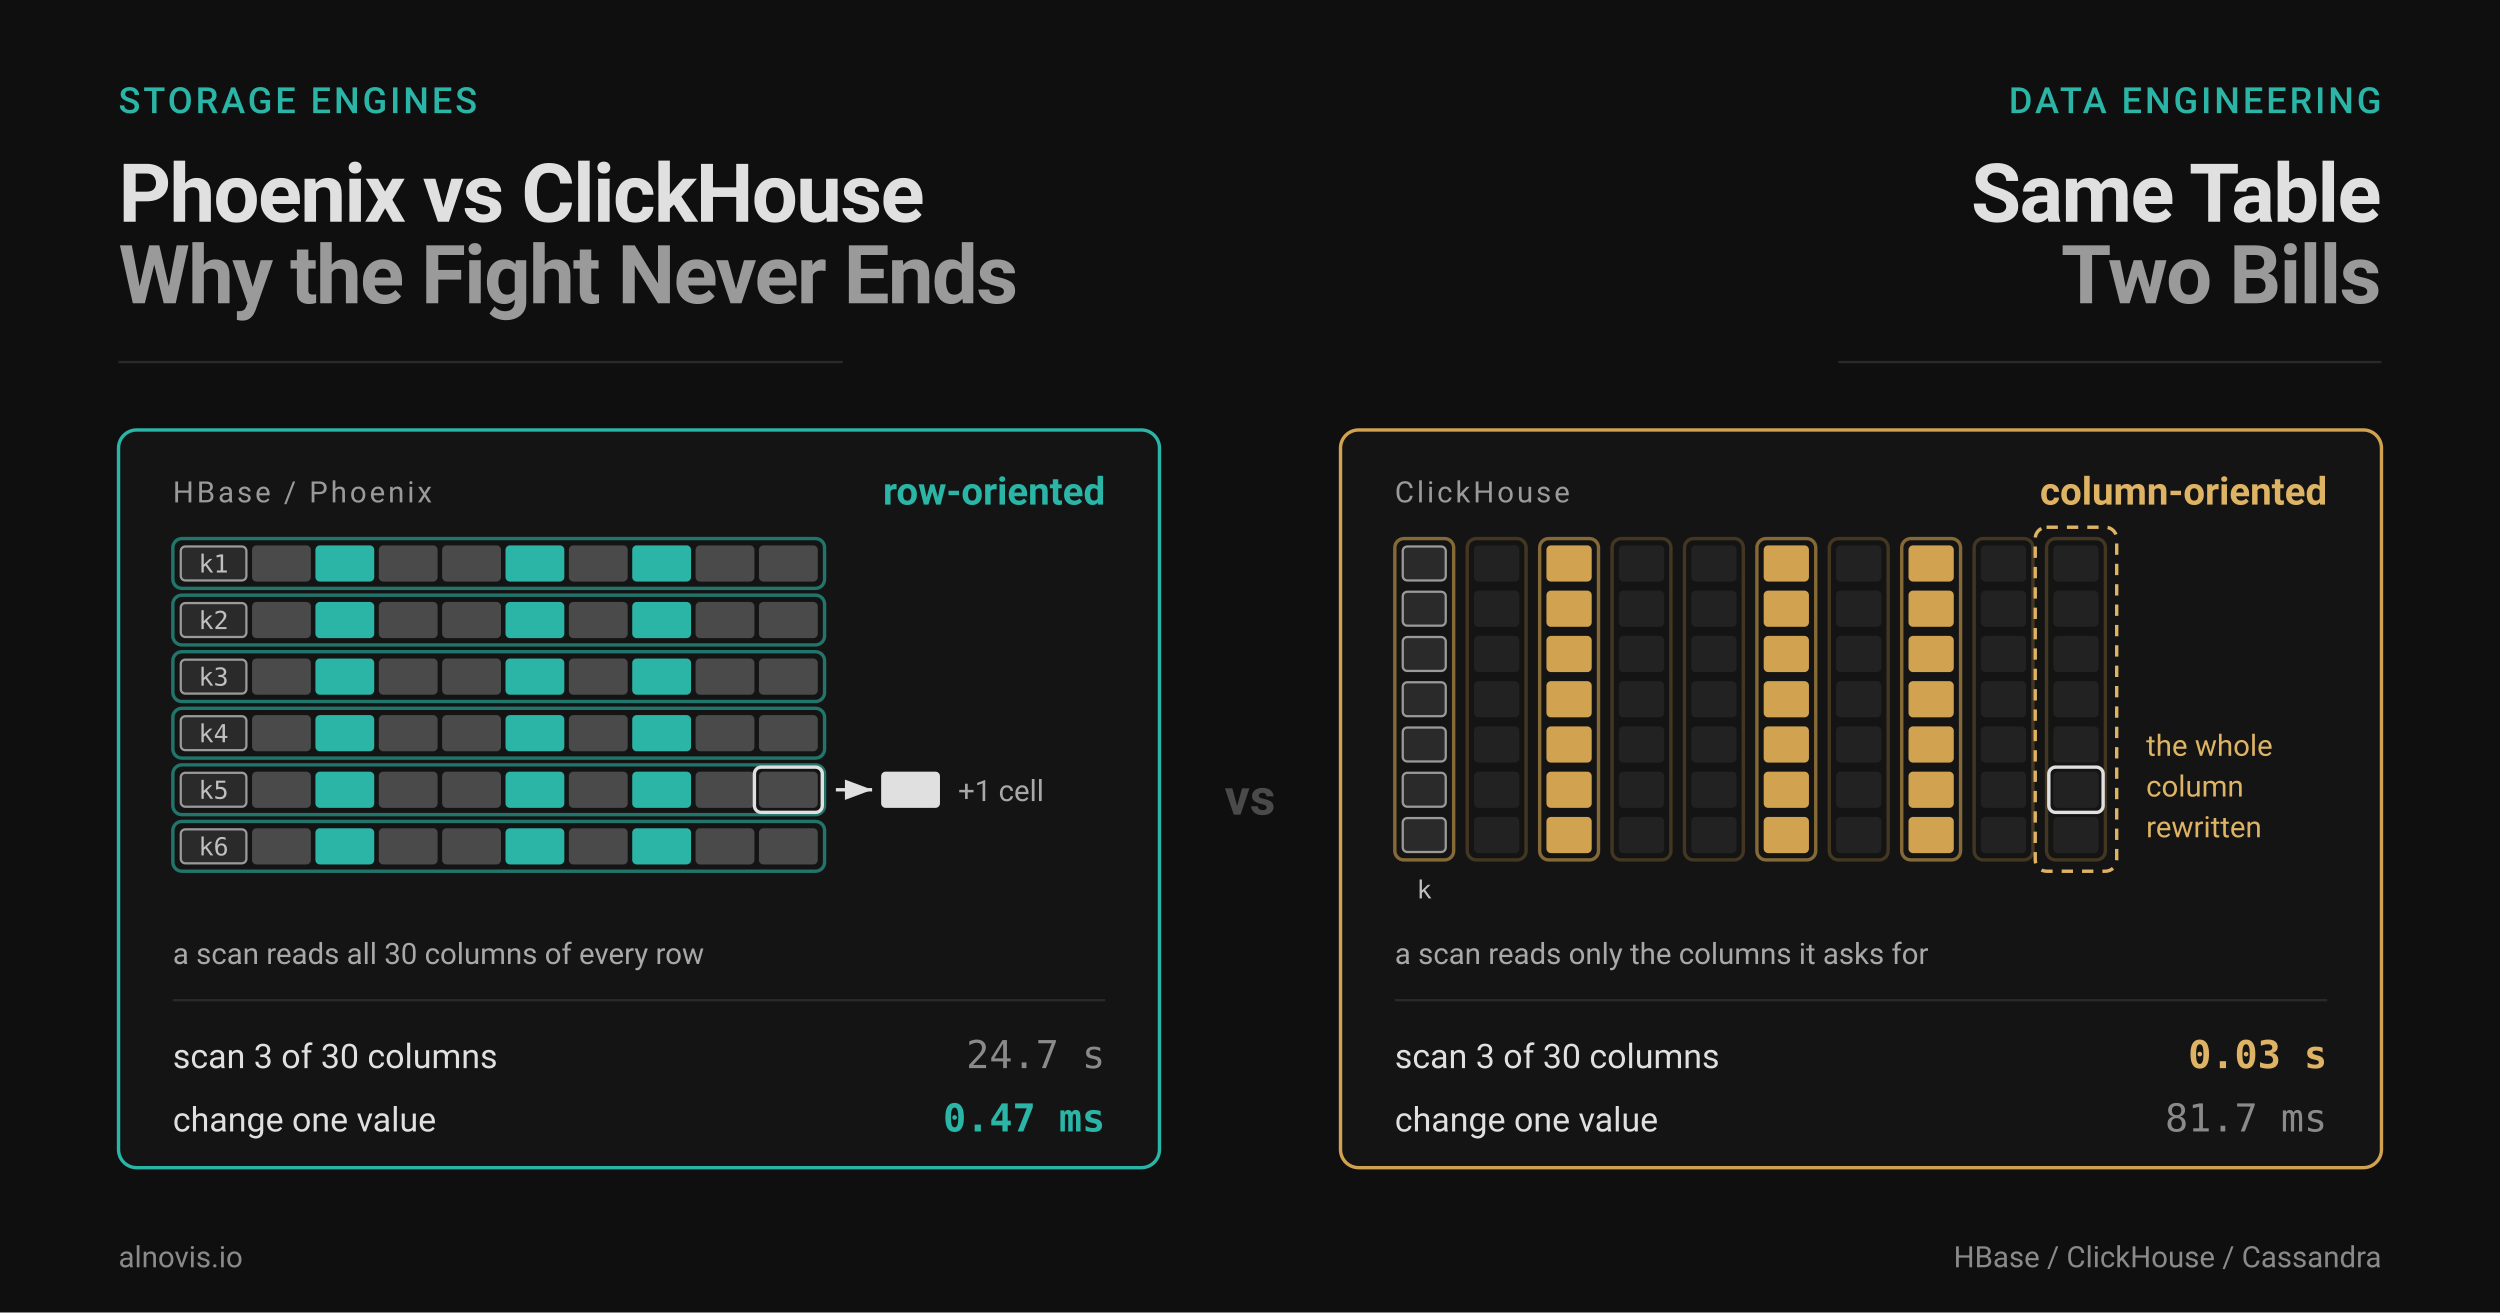
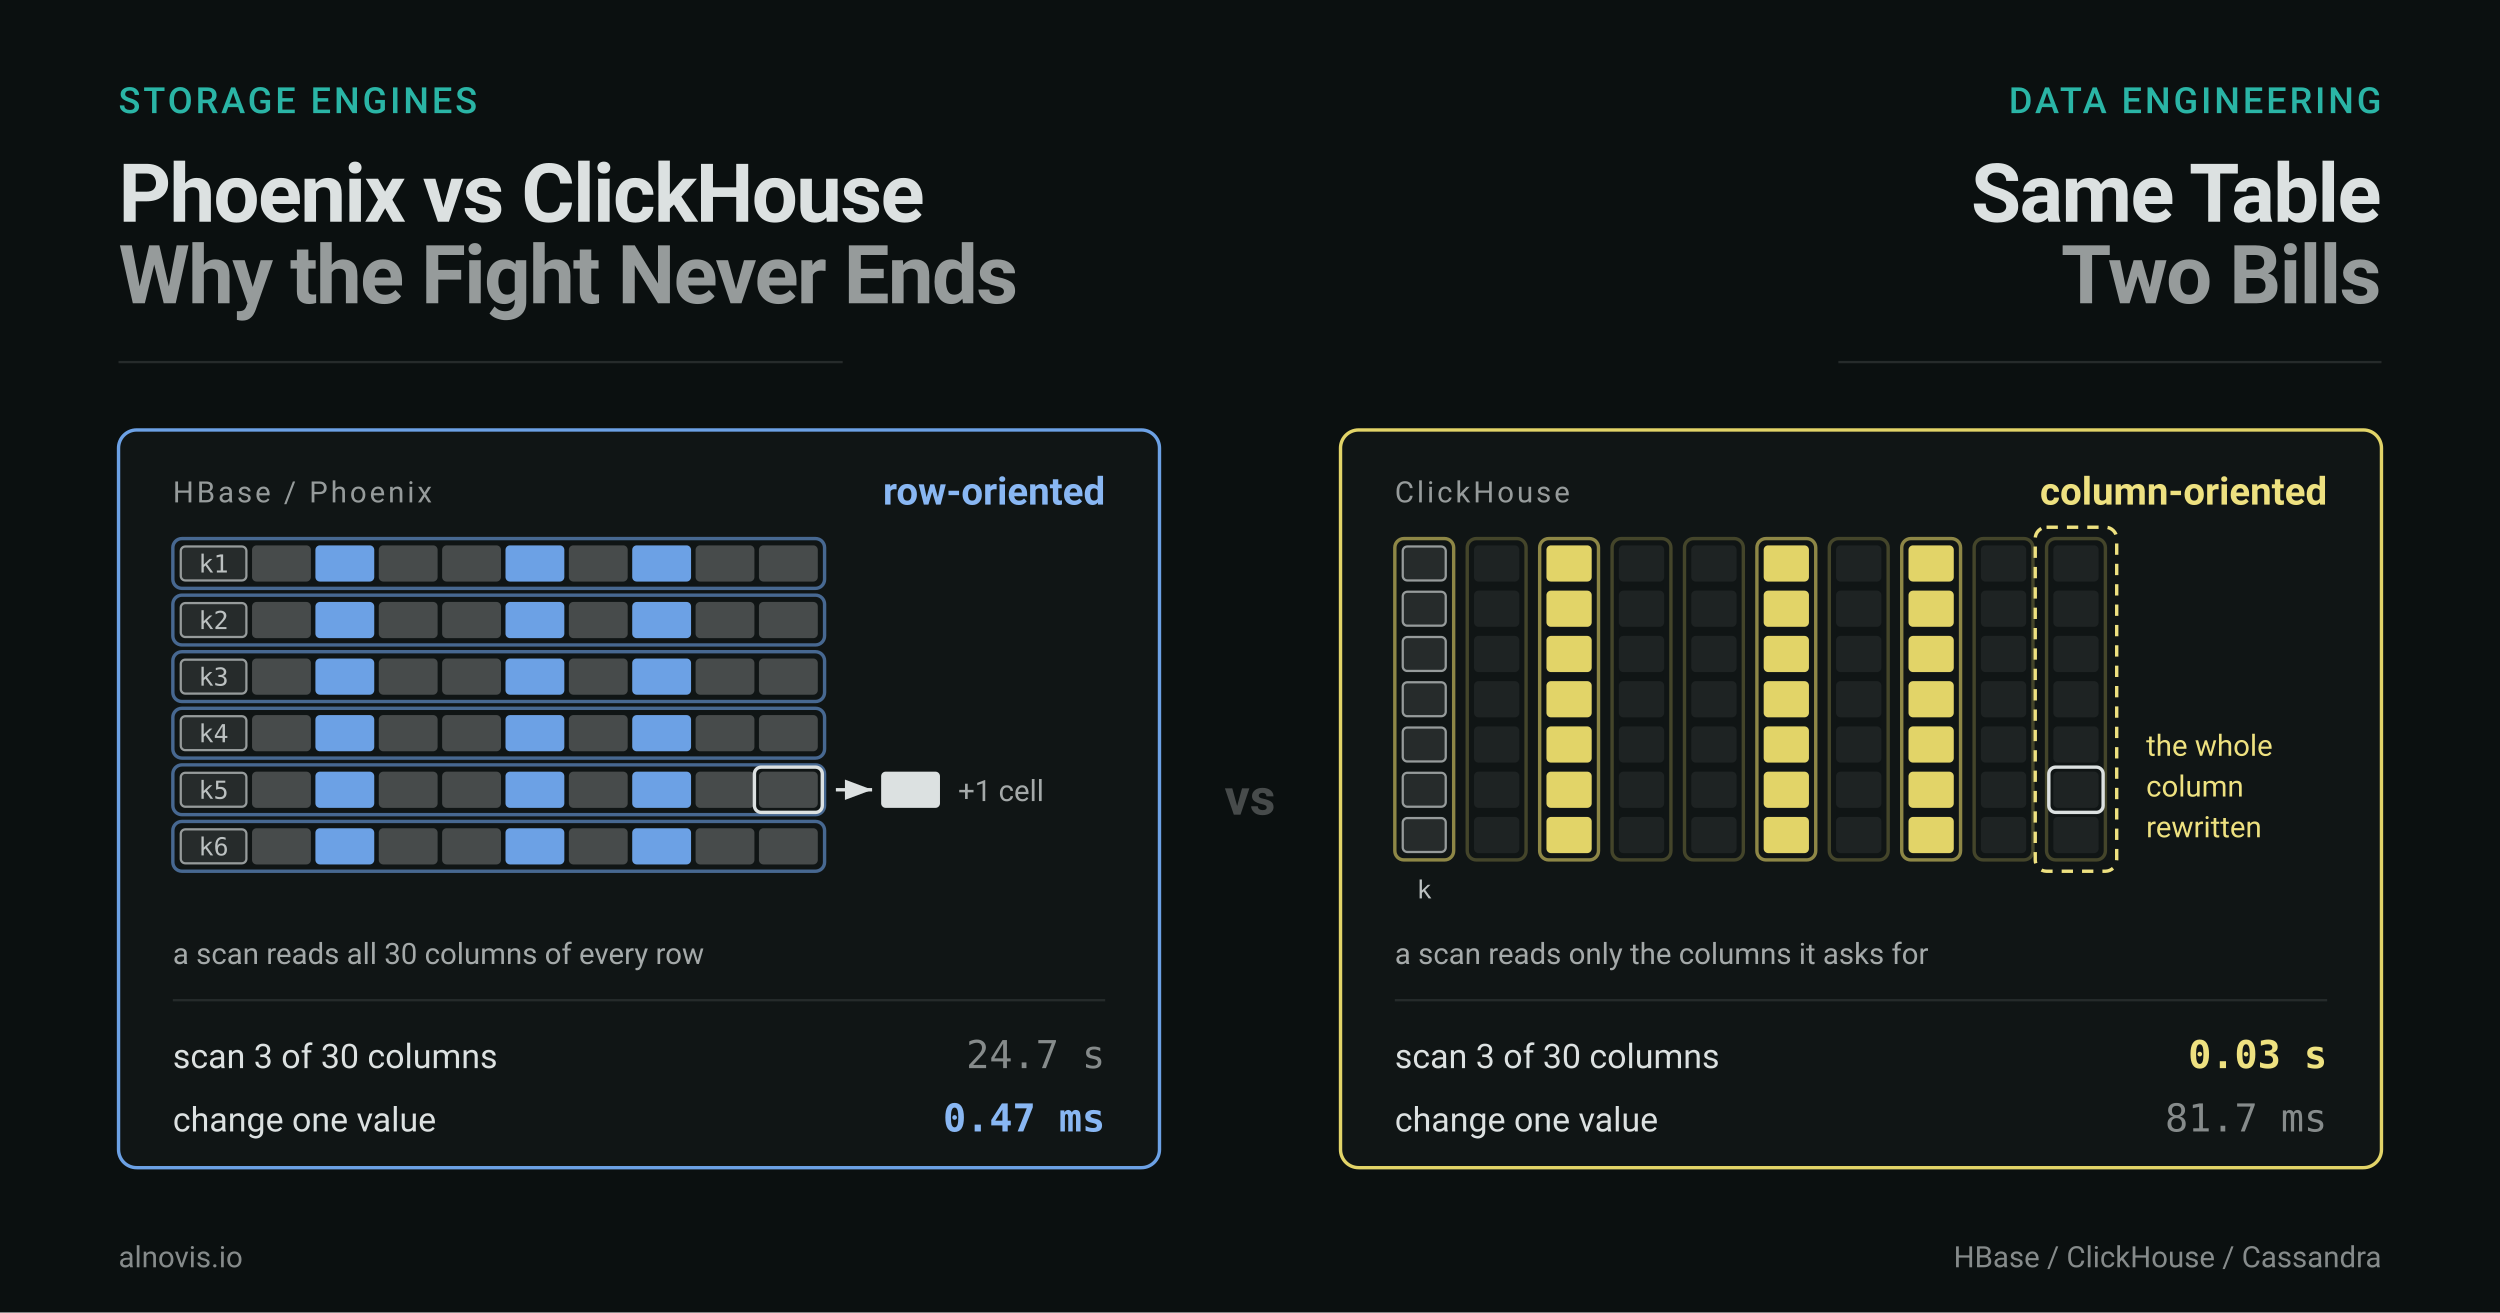
<svg xmlns="http://www.w3.org/2000/svg" width="1200" height="630" viewBox="75 50 1050 580">
  <style>
    text { font-family: -apple-system, BlinkMacSystemFont, "Segoe UI", Roboto, sans-serif; }
-     .bg { fill: #0f0f0f; }
-     .text { fill: #e0e0e0; }
+     .bg { fill: #0b1010; }
+     .text { fill: #dce1e1; }
    .mono { font-family: "SF Mono", "Fira Code", "Cascadia Code", monospace; }
    .title { font-size: 36px; font-weight: 600; letter-spacing: -0.02em; }
-     .title2 { fill: #9a9a9a; }
+     .title2 { fill: #969b9b; }
    .subtitle { font-size: 16px; fill: #2ab5a6; font-weight: 500; letter-spacing: 0.08em; }
-     .label { font-size: 13px; fill: #9a9a9a; letter-spacing: 0.1em; text-transform: uppercase; }
-     .sub { font-size: 13px; fill: #a8a8a8; }
-     .accent { fill: #2ab5a6; }
-     .amber { fill: #deb464; }
+     .label { font-size: 13px; fill: #969b9b; letter-spacing: 0.1em; text-transform: uppercase; }
+     .sub { font-size: 13px; fill: #a4a9a9; }
+     .accent { fill: #89b7f3; }
+     .amber { fill: #eee180; }
    .orient { font-size: 17px; font-weight: 600; }
-     .line-v { stroke: #2a2a2a; stroke-width: 1; }
-     .panel-a { fill: #141414; stroke: #2ab5a6; stroke-width: 1.5; }
-     .panel-b { fill: #141414; stroke: #d1a24f; stroke-width: 1.5; }
-     .unit-a { fill: none; stroke: #2ab5a6; stroke-opacity: 0.6; stroke-width: 1.5; }
-     .unit-b { fill: none; stroke: #d1a24f; stroke-opacity: 0.6; stroke-width: 1.5; }
-     .key { fill: #2a2a2a; stroke: #9a9a9a; stroke-width: 1; }
-     .keytext { font-size: 11px; fill: #c0c0c0; }
-     .need-a { fill: #2ab5a6; }
-     .need-b { fill: #d1a24f; }
-     .read { fill: #4a4a4a; }
-     .skip { fill: #222222; }
-     .target { fill: none; stroke: #e0e0e0; stroke-width: 1.5; }
-     .new { fill: #e0e0e0; }
-     .rewrite { fill: none; stroke: #deb464; stroke-width: 1.5; stroke-dasharray: 5 4; }
-     .arrow { stroke: #e0e0e0; stroke-width: 1.5; fill: none; marker-end: url(#arrow); }
+     .line-v { stroke: #262b2b; stroke-width: 1; }
+     .panel-a { fill: #101515; stroke: #6ca1e5; stroke-width: 1.5; }
+     .panel-b { fill: #101515; stroke: #e2d468; stroke-width: 1.5; }
+     .unit-a { fill: none; stroke: #6ca1e5; stroke-opacity: 0.6; stroke-width: 1.5; }
+     .unit-b { fill: none; stroke: #e2d468; stroke-opacity: 0.6; stroke-width: 1.5; }
+     .key { fill: #262b2b; stroke: #969b9b; stroke-width: 1; }
+     .keytext { font-size: 11px; fill: #bcc1c1; }
+     .need-a { fill: #6ca1e5; }
+     .need-b { fill: #e2d468; }
+     .read { fill: #474b4b; }
+     .skip { fill: #1e2323; }
+     .target { fill: none; stroke: #dce1e1; stroke-width: 1.5; }
+     .new { fill: #dce1e1; }
+     .rewrite { fill: none; stroke: #eee180; stroke-width: 1.5; stroke-dasharray: 5 4; }
+     .arrow { stroke: #dce1e1; stroke-width: 1.5; fill: none; marker-end: url(#arrow); }
    .scene { font-size: 15px; }
-     .win-a { font-size: 17px; fill: #2ab5a6; font-weight: 600; }
-     .win-b { font-size: 17px; fill: #deb464; font-weight: 600; }
-     .lose { font-size: 17px; fill: #8a8a8a; }
-     .vs { font-size: 22px; fill: #4a4a4a; font-weight: 600; }
-     .footer { font-size: 13px; fill: #8a8a8a; }
+     .win-a { font-size: 17px; fill: #89b7f3; font-weight: 600; }
+     .win-b { font-size: 17px; fill: #eee180; font-weight: 600; }
+     .lose { font-size: 17px; fill: #868b8b; }
+     .vs { font-size: 22px; fill: #474b4b; font-weight: 600; }
+     .footer { font-size: 13px; fill: #868b8b; }
  </style>
  <defs>
    <marker id="arrow" markerWidth="8" markerHeight="6" refX="8" refY="3" orient="auto">
-       <polygon points="0 0, 8 3, 0 6" fill="#e0e0e0" />
+       <polygon points="0 0, 8 3, 0 6" fill="#dce1e1" />
    </marker>
    <g id="row">
      <rect class="unit-a" width="288" height="22" rx="4" />
      <rect class="key" x="3.5" y="3.5" width="29" height="15" rx="2" />
      <rect class="read" x="35" y="3" width="26" height="16" rx="2" />
      <rect class="need-a" x="63" y="3" width="26" height="16" rx="2" />
      <rect class="read" x="91" y="3" width="26" height="16" rx="2" />
      <rect class="read" x="119" y="3" width="26" height="16" rx="2" />
      <rect class="need-a" x="147" y="3" width="26" height="16" rx="2" />
      <rect class="read" x="175" y="3" width="26" height="16" rx="2" />
      <rect class="need-a" x="203" y="3" width="26" height="16" rx="2" />
      <rect class="read" x="231" y="3" width="26" height="16" rx="2" />
      <rect class="read" x="259" y="3" width="26" height="16" rx="2" />
    </g>
    <g id="col-key">
      <rect class="unit-b" width="26" height="142" rx="4" />
      <rect class="key" x="3.5" y="3.5" width="19" height="15" rx="2" />
      <rect class="key" x="3.5" y="23.5" width="19" height="15" rx="2" />
      <rect class="key" x="3.5" y="43.5" width="19" height="15" rx="2" />
      <rect class="key" x="3.5" y="63.5" width="19" height="15" rx="2" />
      <rect class="key" x="3.5" y="83.5" width="19" height="15" rx="2" />
      <rect class="key" x="3.5" y="103.5" width="19" height="15" rx="2" />
      <rect class="key" x="3.5" y="123.5" width="19" height="15" rx="2" />
    </g>
    <g id="col-need">
      <rect class="unit-b" width="26" height="142" rx="4" />
      <rect class="need-b" x="3" y="3" width="20" height="16" rx="2" />
      <rect class="need-b" x="3" y="23" width="20" height="16" rx="2" />
      <rect class="need-b" x="3" y="43" width="20" height="16" rx="2" />
      <rect class="need-b" x="3" y="63" width="20" height="16" rx="2" />
      <rect class="need-b" x="3" y="83" width="20" height="16" rx="2" />
      <rect class="need-b" x="3" y="103" width="20" height="16" rx="2" />
      <rect class="need-b" x="3" y="123" width="20" height="16" rx="2" />
    </g>
    <g id="col-skip">
      <rect class="unit-b" width="26" height="142" rx="4" style="stroke-opacity: 0.25" />
      <rect class="skip" x="3" y="3" width="20" height="16" rx="2" />
      <rect class="skip" x="3" y="23" width="20" height="16" rx="2" />
      <rect class="skip" x="3" y="43" width="20" height="16" rx="2" />
      <rect class="skip" x="3" y="63" width="20" height="16" rx="2" />
      <rect class="skip" x="3" y="83" width="20" height="16" rx="2" />
      <rect class="skip" x="3" y="103" width="20" height="16" rx="2" />
      <rect class="skip" x="3" y="123" width="20" height="16" rx="2" />
    </g>
  </defs>
  <rect class="bg" width="1200" height="630" />
  <text x="100" y="100" class="subtitle">STORAGE ENGINES</text>
  <text x="100" y="148" class="text title">Phoenix vs ClickHouse</text>
  <text x="100" y="184" class="text title title2">Why the Fight Never Ends</text>
  <line x1="100" y1="210" x2="420" y2="210" class="line-v" />
  <text x="1100" y="100" text-anchor="end" class="subtitle">DATA ENGINEERING</text>
  <text x="1100" y="148" text-anchor="end" class="text title">Same Table</text>
  <text x="1100" y="184" text-anchor="end" class="text title title2">Two Bills</text>
  <line x1="860" y1="210" x2="1100" y2="210" class="line-v" />
  <rect class="panel-a" x="100" y="240" width="460" height="326" rx="8" />
  <text x="124" y="272" class="label">HBase / Phoenix</text>
  <text x="536" y="273" text-anchor="end" class="orient accent">row-oriented</text>
  <use href="#row" x="124" y="288" />
  <use href="#row" x="124" y="313" />
  <use href="#row" x="124" y="338" />
  <use href="#row" x="124" y="363" />
  <use href="#row" x="124" y="388" />
  <use href="#row" x="124" y="413" />
  <text x="142" y="303" text-anchor="middle" class="mono keytext">k1</text>
  <text x="142" y="328" text-anchor="middle" class="mono keytext">k2</text>
  <text x="142" y="353" text-anchor="middle" class="mono keytext">k3</text>
  <text x="142" y="378" text-anchor="middle" class="mono keytext">k4</text>
  <text x="142" y="403" text-anchor="middle" class="mono keytext">k5</text>
  <text x="142" y="428" text-anchor="middle" class="mono keytext">k6</text>
  <rect class="target" x="381" y="389" width="30" height="20" rx="3" />
  <line class="arrow" x1="417" y1="399" x2="433" y2="399" />
  <rect class="new" x="437" y="391" width="26" height="16" rx="2" />
  <text x="471" y="404" class="sub">+1 cell</text>
  <text x="124" y="476" class="sub">a scan reads all 30 columns of every row</text>
  <line x1="124" y1="492" x2="536" y2="492" class="line-v" />
  <text x="124" y="522" class="text scene">scan 3 of 30 columns</text>
  <text x="536" y="522" text-anchor="end" class="mono lose">24.7 s</text>
  <text x="124" y="550" class="text scene">change one value</text>
  <text x="536" y="550" text-anchor="end" class="mono win-a">0.47 ms</text>
  <text x="600" y="410" text-anchor="middle" class="vs">vs</text>
  <rect class="panel-b" x="640" y="240" width="460" height="326" rx="8" />
  <text x="664" y="272" class="label">ClickHouse</text>
  <text x="1076" y="273" text-anchor="end" class="orient amber">column-oriented</text>
  <use href="#col-key" x="664" y="288" />
  <use href="#col-skip" x="696" y="288" />
  <use href="#col-need" x="728" y="288" />
  <use href="#col-skip" x="760" y="288" />
  <use href="#col-skip" x="792" y="288" />
  <use href="#col-need" x="824" y="288" />
  <use href="#col-skip" x="856" y="288" />
  <use href="#col-need" x="888" y="288" />
  <use href="#col-skip" x="920" y="288" />
  <use href="#col-skip" x="952" y="288" />
  <text x="677" y="447" text-anchor="middle" class="mono keytext">k</text>
  <rect class="rewrite" x="947" y="283" width="36" height="152" rx="5" />
  <rect class="target" x="953" y="389" width="24" height="20" rx="3" />
  <text x="996" y="384" class="sub amber">the whole</text>
  <text x="996" y="402" class="sub amber">column</text>
  <text x="996" y="420" class="sub amber">rewritten</text>
  <text x="664" y="476" class="sub">a scan reads only the columns it asks for</text>
  <line x1="664" y1="492" x2="1076" y2="492" class="line-v" />
  <text x="664" y="522" class="text scene">scan 3 of 30 columns</text>
  <text x="1076" y="522" text-anchor="end" class="mono win-b">0.03 s</text>
  <text x="664" y="550" class="text scene">change one value</text>
  <text x="1076" y="550" text-anchor="end" class="mono lose">81.7 ms</text>
  <text x="100" y="610" class="footer">alnovis.io</text>
  <text x="1100" y="610" text-anchor="end" class="footer">HBase / ClickHouse / Cassandra</text>
</svg>
